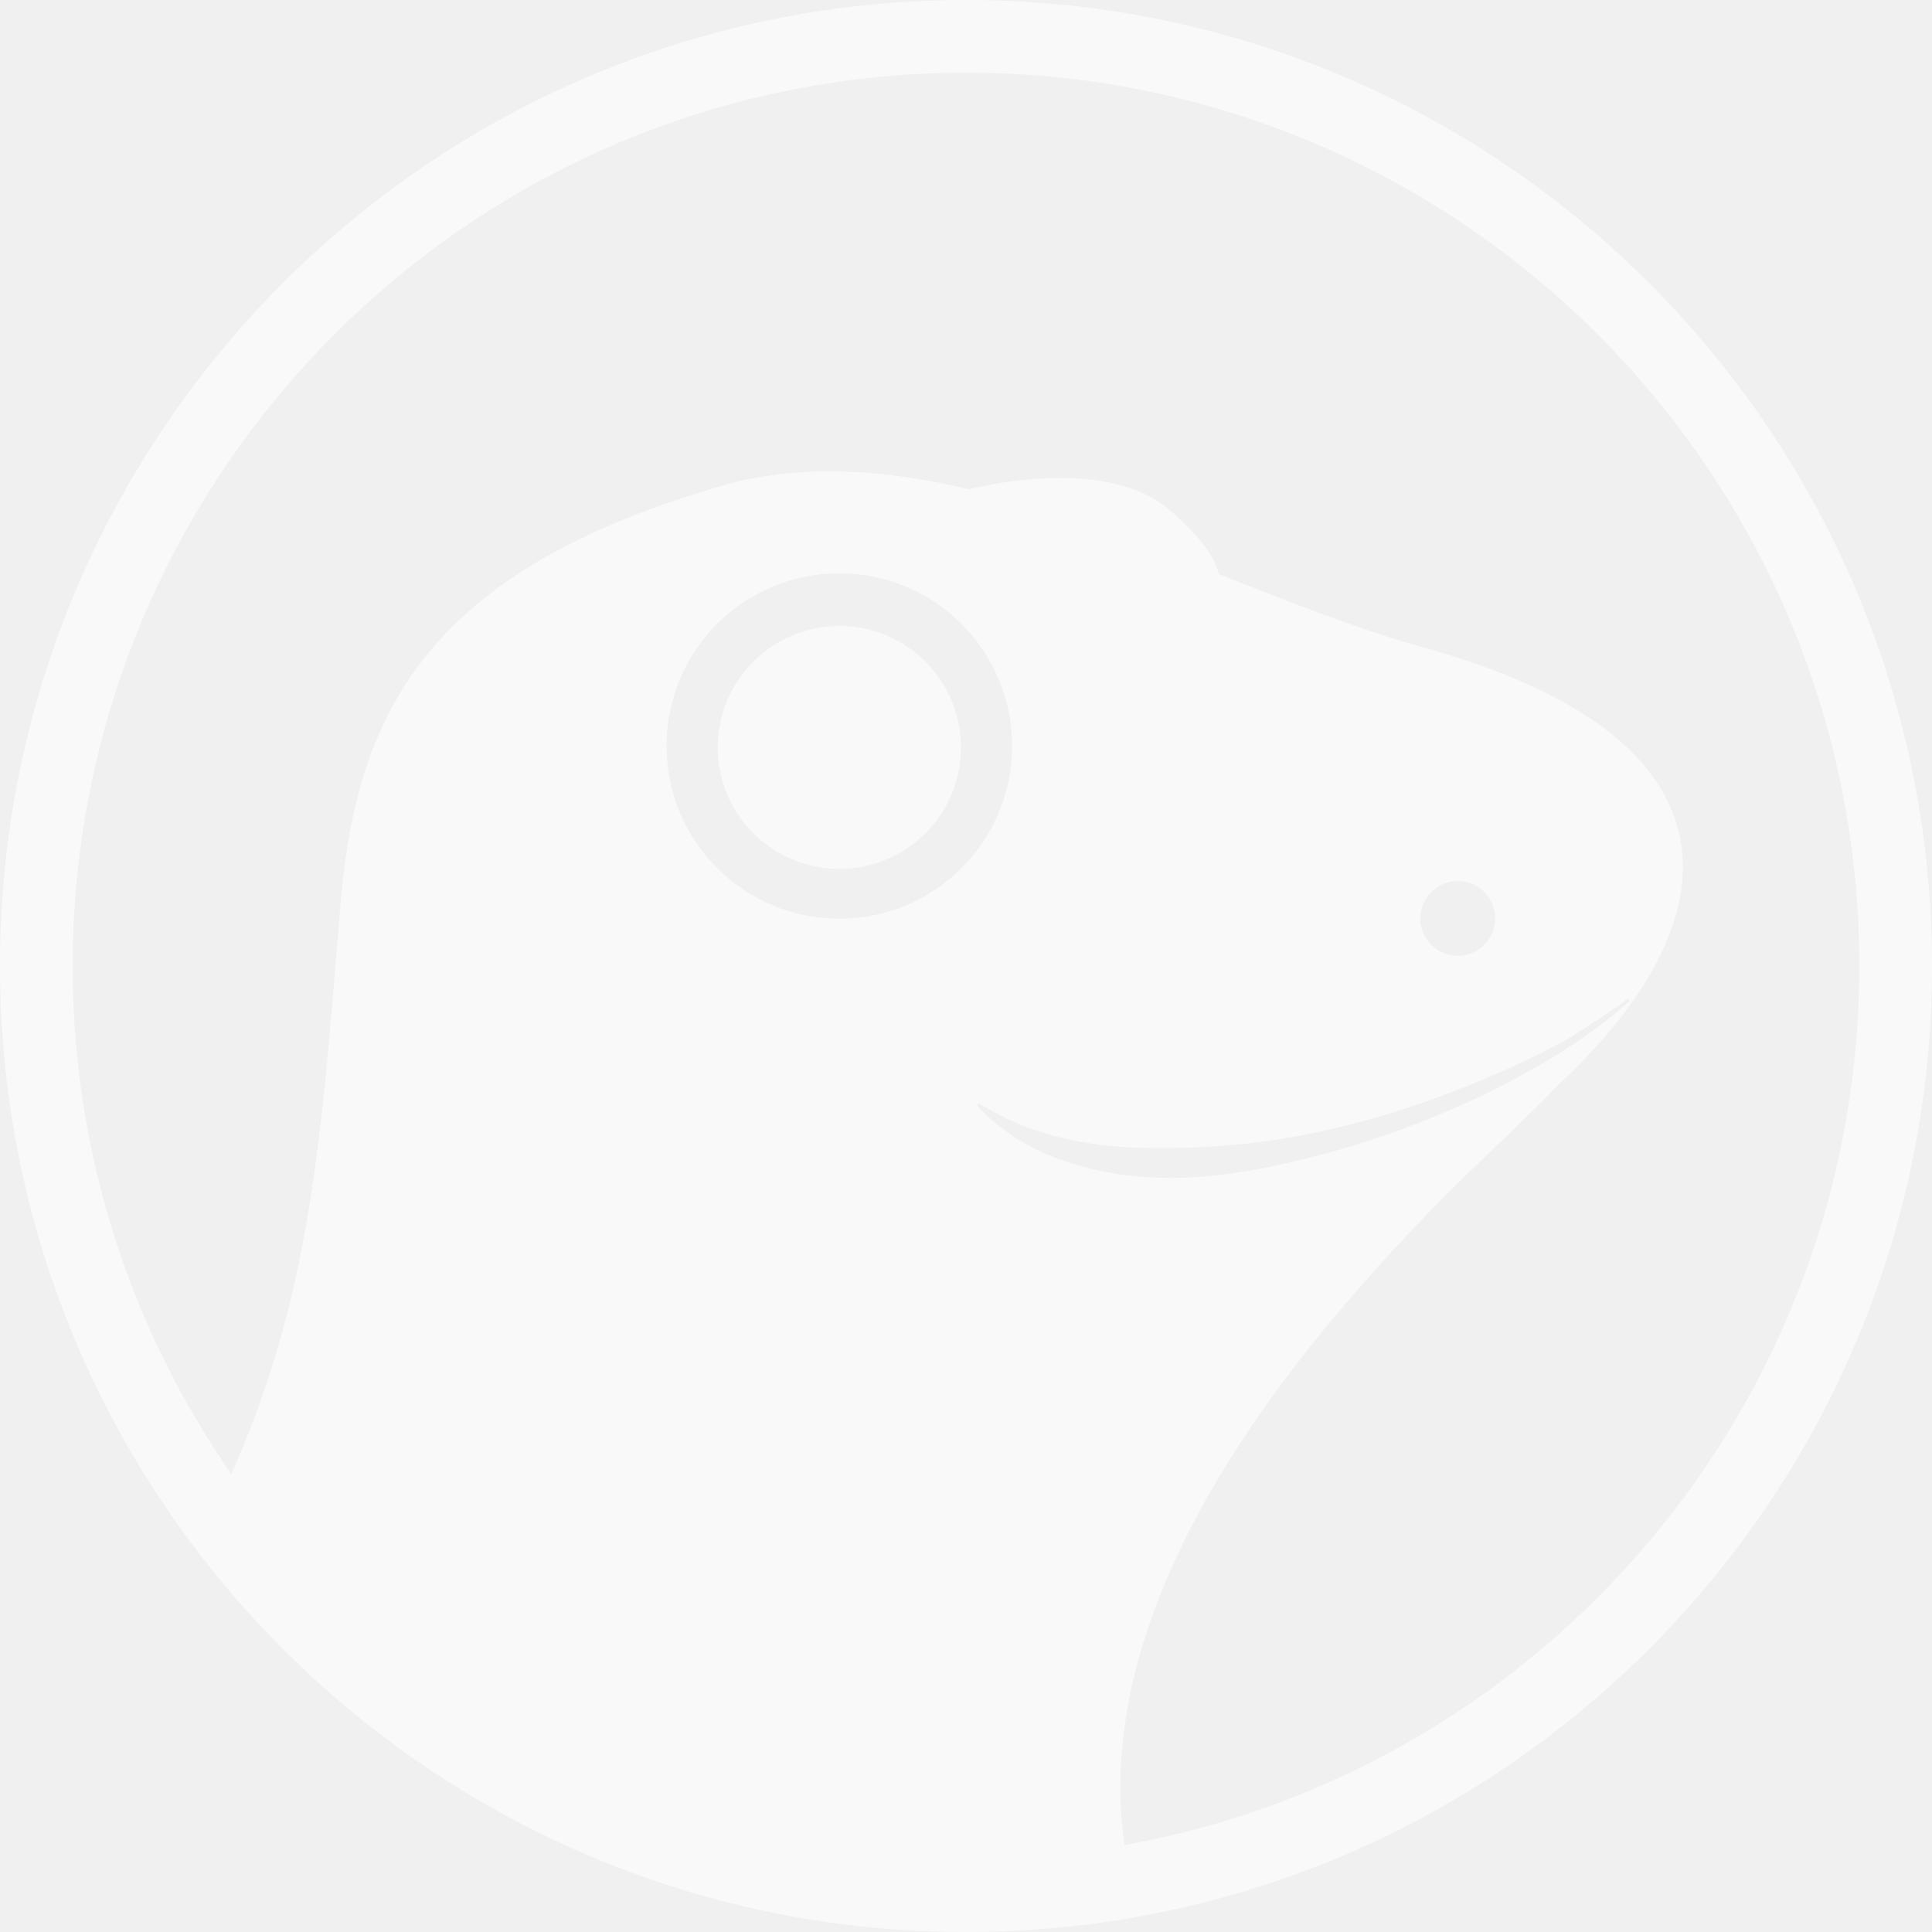
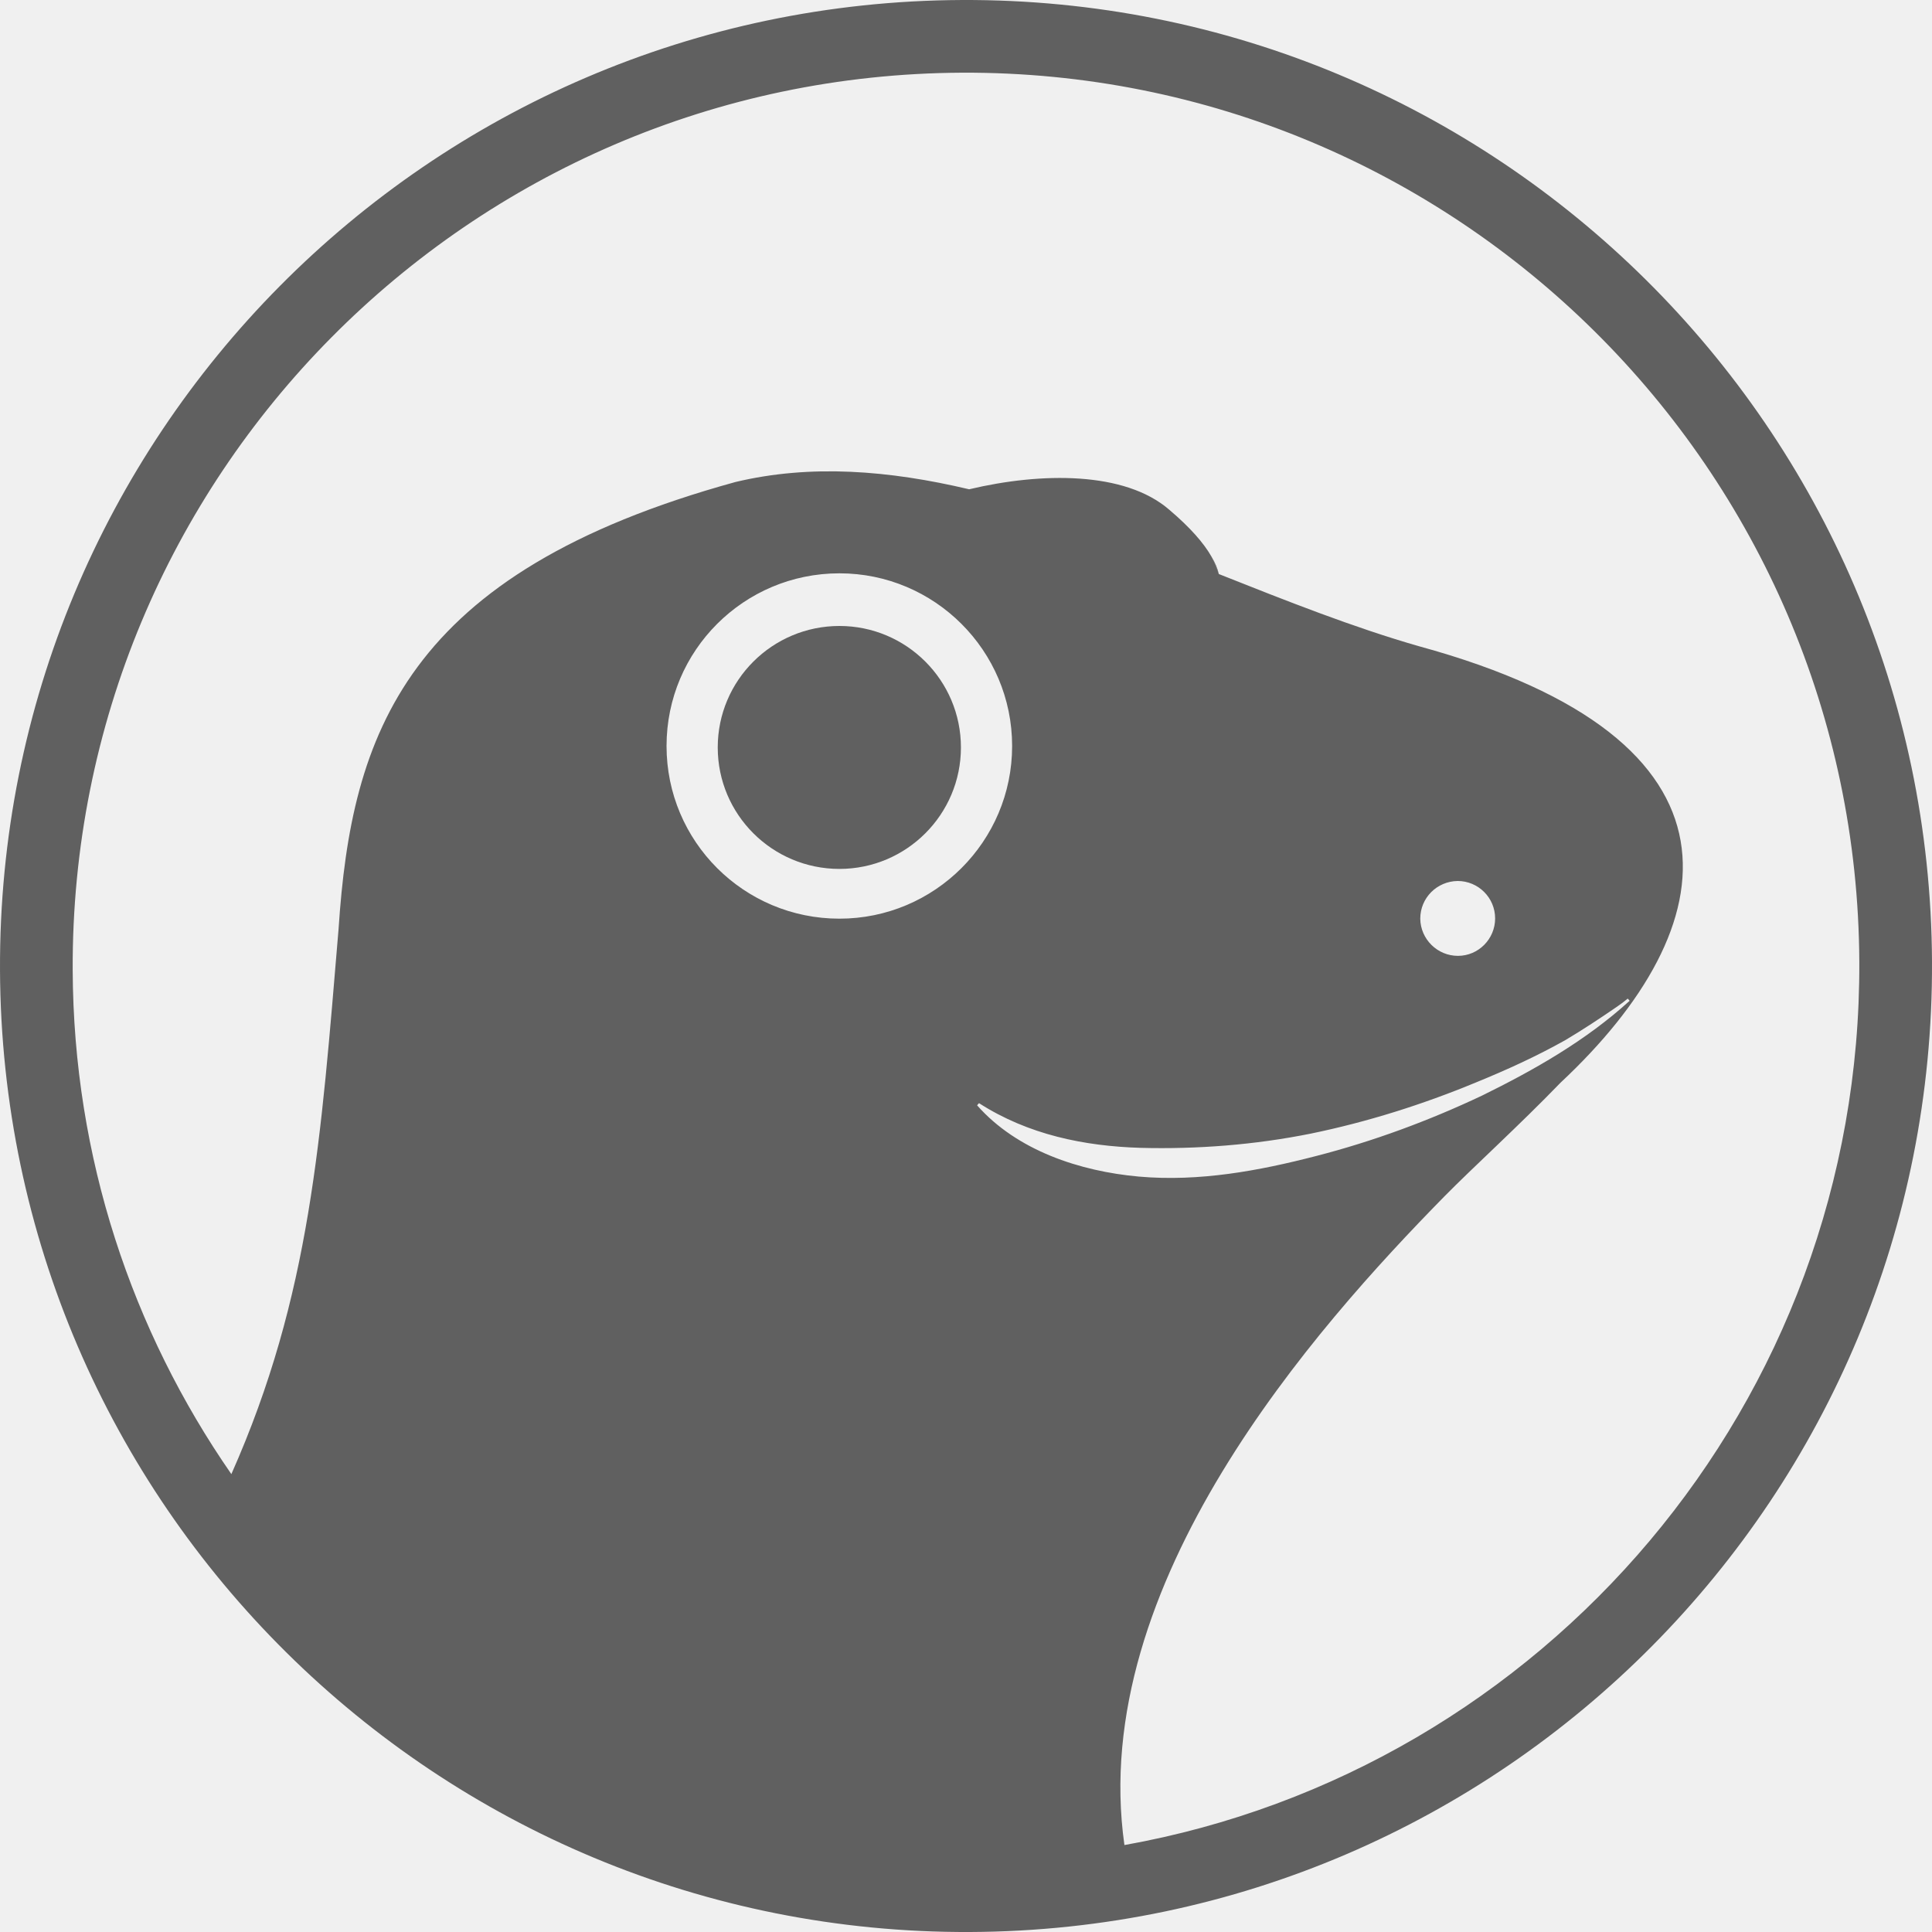
<svg xmlns="http://www.w3.org/2000/svg" width="8" height="8" viewBox="0 0 8 8" fill="none">
-   <path d="M5.047 2.377C5.038 2.352 5.028 2.327 5.016 2.304C5.032 2.33 5.042 2.355 5.047 2.377Z" fill="white" fill-opacity="0.6" />
-   <path d="M3.982 3.93822e-05C1.773 0.01 -0.01 1.809 4.03678e-05 4.018C0.01 6.227 1.809 8.01 4.018 8C6.227 7.99 8.01 6.191 8 3.982C7.99 1.773 6.191 -0.01 3.982 3.93822e-05ZM3.476 3.804C3.08 3.804 2.76 3.484 2.76 3.089C2.76 2.694 3.08 2.374 3.476 2.374C3.87 2.374 4.191 2.694 4.191 3.089C4.191 3.484 3.87 3.804 3.476 3.804ZM4.046 4.577L4.05 4.572L4.054 4.568C4.258 4.699 4.491 4.746 4.723 4.753C4.957 4.759 5.194 4.741 5.428 4.694C5.661 4.646 5.89 4.574 6.112 4.482C6.237 4.431 6.36 4.375 6.478 4.309C6.479 4.309 6.479 4.308 6.48 4.308C6.554 4.264 6.625 4.217 6.695 4.169C6.711 4.158 6.726 4.147 6.74 4.135L6.742 4.137L6.748 4.144C6.568 4.308 6.354 4.43 6.136 4.537C5.916 4.641 5.686 4.726 5.449 4.787C5.213 4.848 4.966 4.894 4.716 4.872C4.471 4.85 4.211 4.764 4.046 4.577ZM5.881 3.804C5.881 3.718 5.95 3.649 6.036 3.648C6.121 3.648 6.191 3.717 6.191 3.803C6.191 3.888 6.122 3.958 6.037 3.958C5.952 3.958 5.882 3.889 5.881 3.804ZM4.656 7.64C4.502 6.558 5.447 5.498 5.98 4.955C6.101 4.832 6.288 4.663 6.462 4.483C7.154 3.836 7.291 3.063 5.876 2.676C5.607 2.599 5.329 2.489 5.047 2.377C5.038 2.352 5.028 2.327 5.016 2.304C4.984 2.248 4.928 2.184 4.842 2.111C4.658 1.951 4.312 1.955 4.013 2.026C3.683 1.948 3.358 1.921 3.045 1.996C1.675 2.373 1.455 3.041 1.402 3.846C1.329 4.715 1.287 5.363 0.958 6.104C0.547 5.511 0.304 4.793 0.301 4.017C0.292 1.974 1.941 0.311 3.983 0.301C6.026 0.292 7.69 1.941 7.699 3.983C7.707 5.808 6.392 7.33 4.656 7.64Z" fill="white" fill-opacity="0.6" />
-   <path d="M3.979 3.095C3.979 3.373 3.753 3.598 3.476 3.598C3.198 3.598 2.972 3.373 2.972 3.095C2.972 2.817 3.198 2.592 3.476 2.592C3.753 2.592 3.979 2.817 3.979 3.095Z" fill="white" fill-opacity="0.6" />
+   <path d="M5.047 2.377C5.038 2.352 5.028 2.327 5.016 2.304C5.032 2.33 5.042 2.355 5.047 2.377Z" fill="currentColor" fill-opacity="0.6" />
+   <path d="M3.982 3.93822e-05C1.773 0.01 -0.01 1.809 4.03678e-05 4.018C0.01 6.227 1.809 8.01 4.018 8C6.227 7.99 8.01 6.191 8 3.982C7.99 1.773 6.191 -0.01 3.982 3.93822e-05ZM3.476 3.804C3.08 3.804 2.76 3.484 2.76 3.089C2.76 2.694 3.08 2.374 3.476 2.374C3.87 2.374 4.191 2.694 4.191 3.089C4.191 3.484 3.87 3.804 3.476 3.804ZM4.046 4.577L4.05 4.572L4.054 4.568C4.258 4.699 4.491 4.746 4.723 4.753C4.957 4.759 5.194 4.741 5.428 4.694C5.661 4.646 5.89 4.574 6.112 4.482C6.237 4.431 6.36 4.375 6.478 4.309C6.479 4.309 6.479 4.308 6.48 4.308C6.554 4.264 6.625 4.217 6.695 4.169C6.711 4.158 6.726 4.147 6.74 4.135L6.742 4.137L6.748 4.144C6.568 4.308 6.354 4.43 6.136 4.537C5.916 4.641 5.686 4.726 5.449 4.787C5.213 4.848 4.966 4.894 4.716 4.872C4.471 4.85 4.211 4.764 4.046 4.577ZM5.881 3.804C5.881 3.718 5.95 3.649 6.036 3.648C6.121 3.648 6.191 3.717 6.191 3.803C6.191 3.888 6.122 3.958 6.037 3.958C5.952 3.958 5.882 3.889 5.881 3.804ZM4.656 7.64C4.502 6.558 5.447 5.498 5.98 4.955C6.101 4.832 6.288 4.663 6.462 4.483C7.154 3.836 7.291 3.063 5.876 2.676C5.607 2.599 5.329 2.489 5.047 2.377C5.038 2.352 5.028 2.327 5.016 2.304C4.984 2.248 4.928 2.184 4.842 2.111C4.658 1.951 4.312 1.955 4.013 2.026C3.683 1.948 3.358 1.921 3.045 1.996C1.675 2.373 1.455 3.041 1.402 3.846C1.329 4.715 1.287 5.363 0.958 6.104C0.547 5.511 0.304 4.793 0.301 4.017C0.292 1.974 1.941 0.311 3.983 0.301C6.026 0.292 7.69 1.941 7.699 3.983C7.707 5.808 6.392 7.33 4.656 7.64Z" fill="currentColor" fill-opacity="0.6" />
+   <path d="M3.979 3.095C3.979 3.373 3.753 3.598 3.476 3.598C3.198 3.598 2.972 3.373 2.972 3.095C2.972 2.817 3.198 2.592 3.476 2.592C3.753 2.592 3.979 2.817 3.979 3.095Z" fill="currentColor" fill-opacity="0.6" />
</svg>
